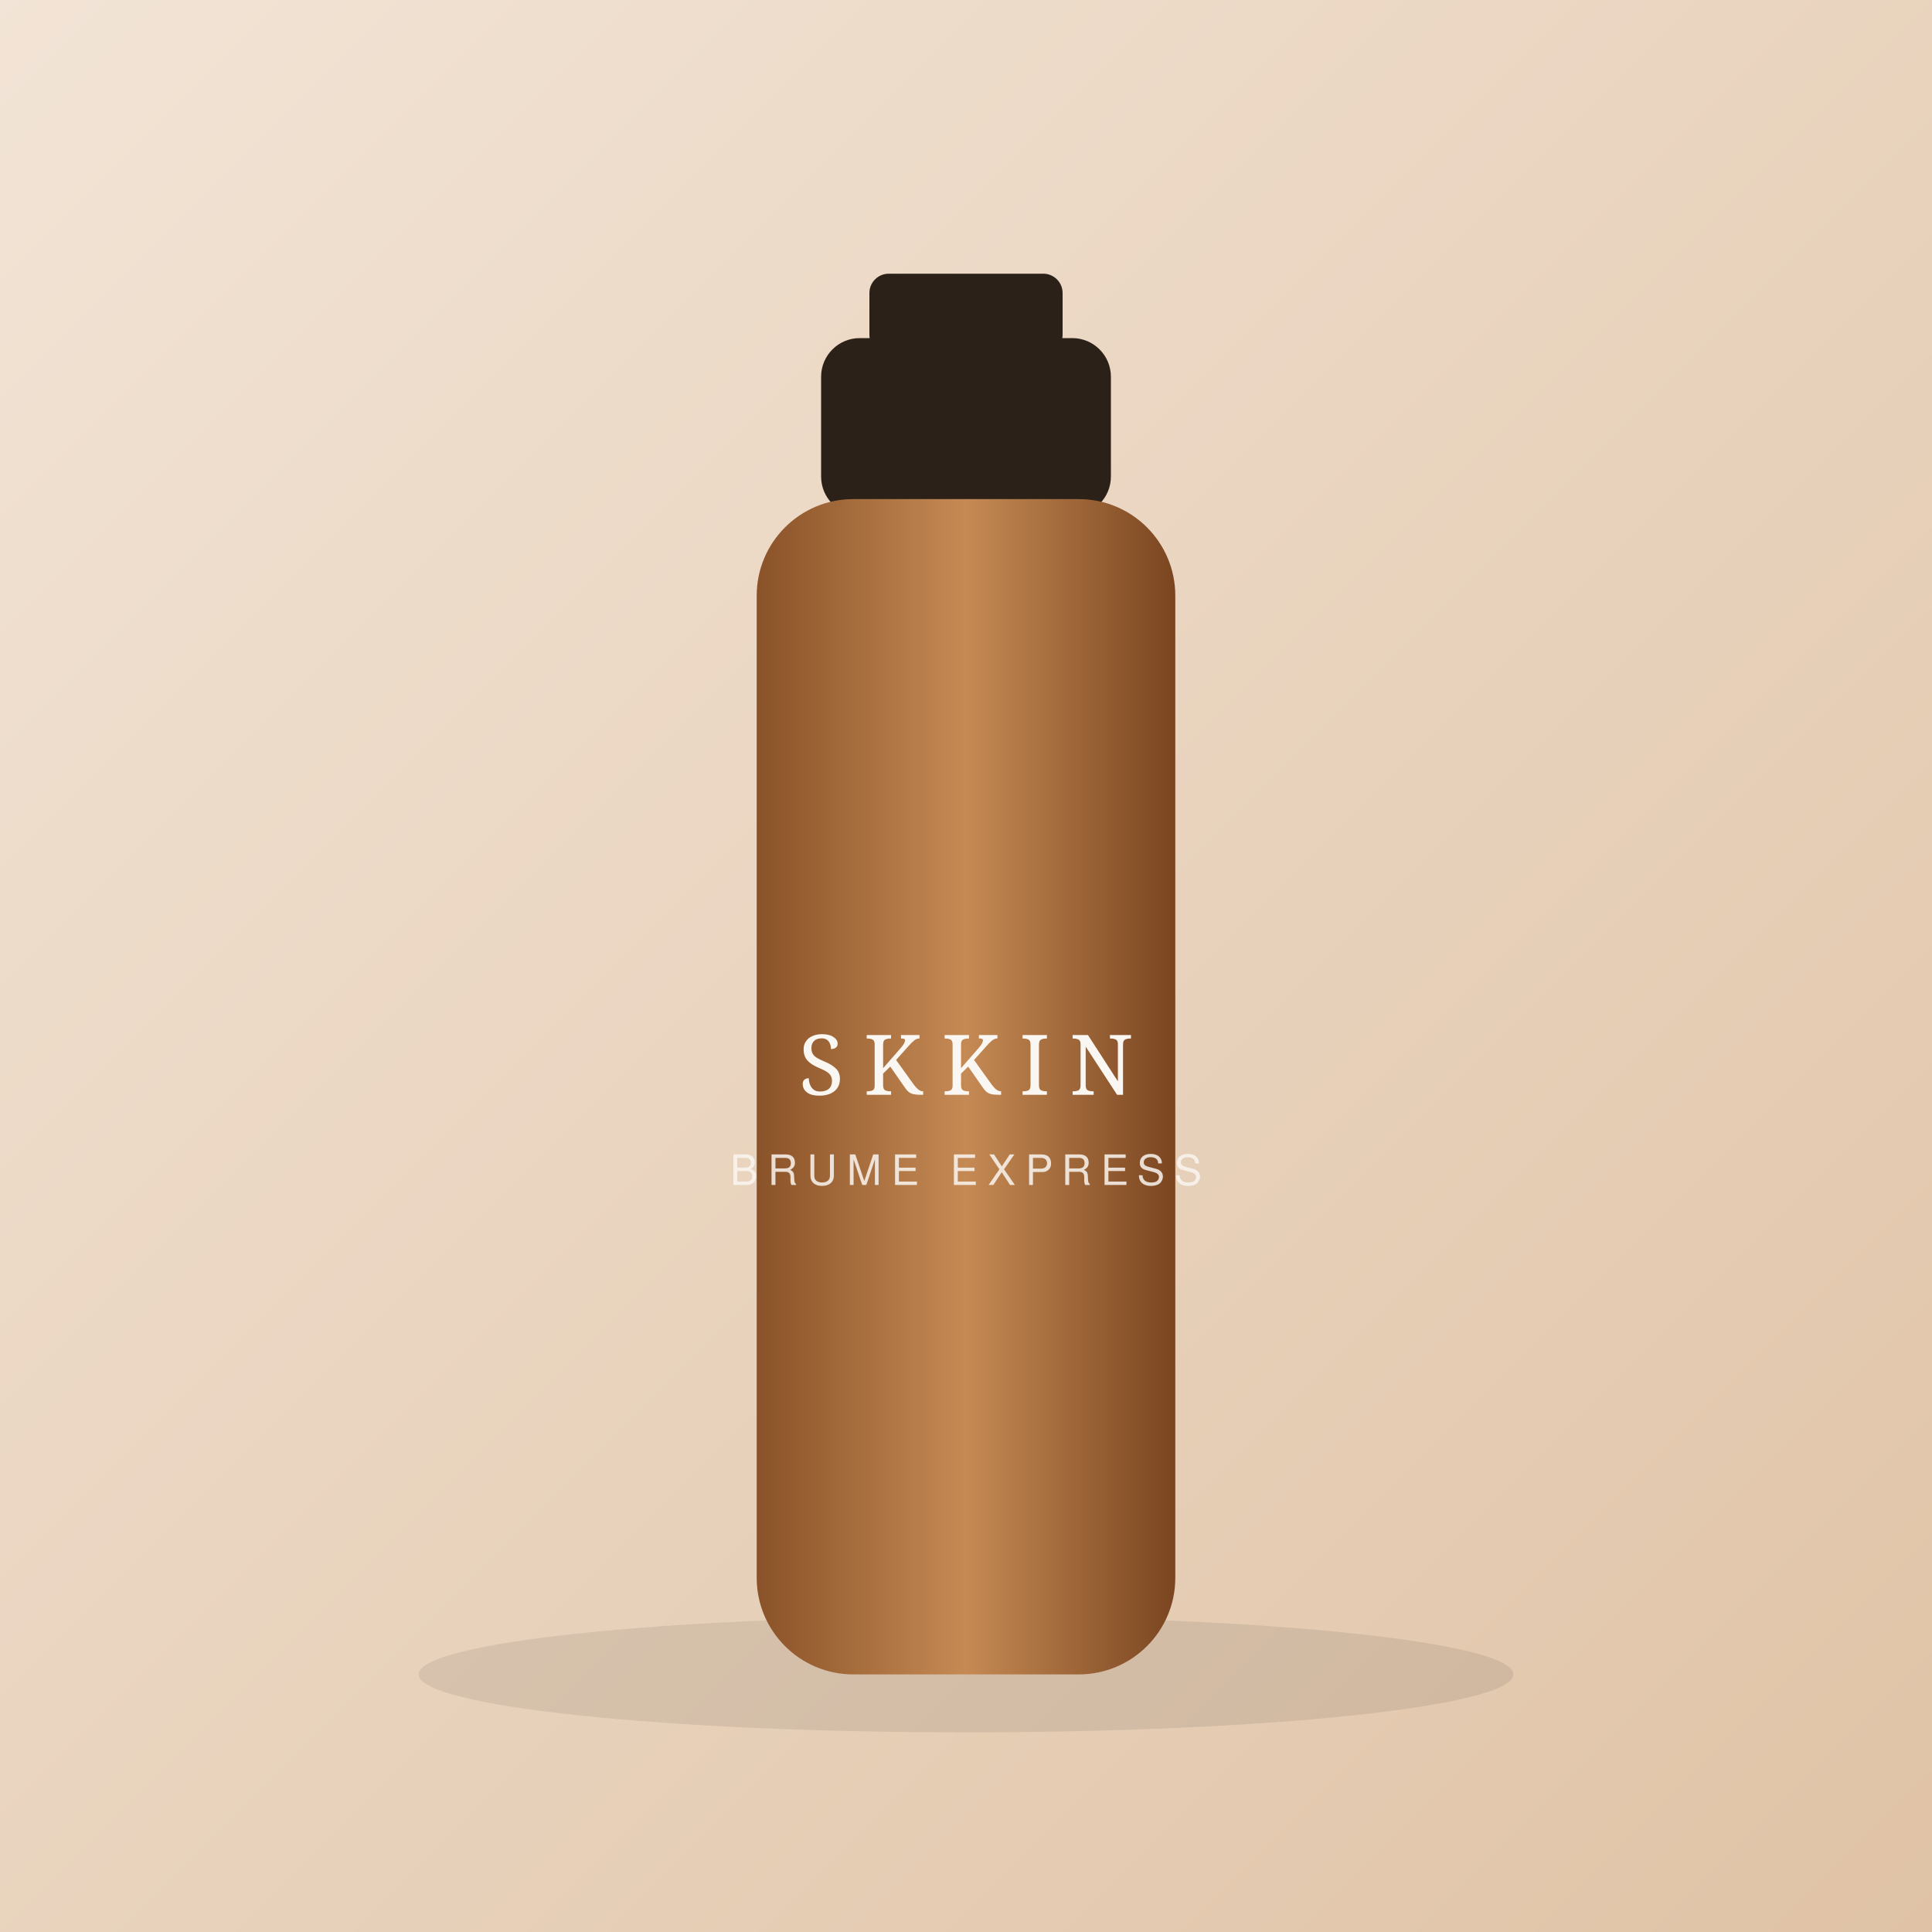
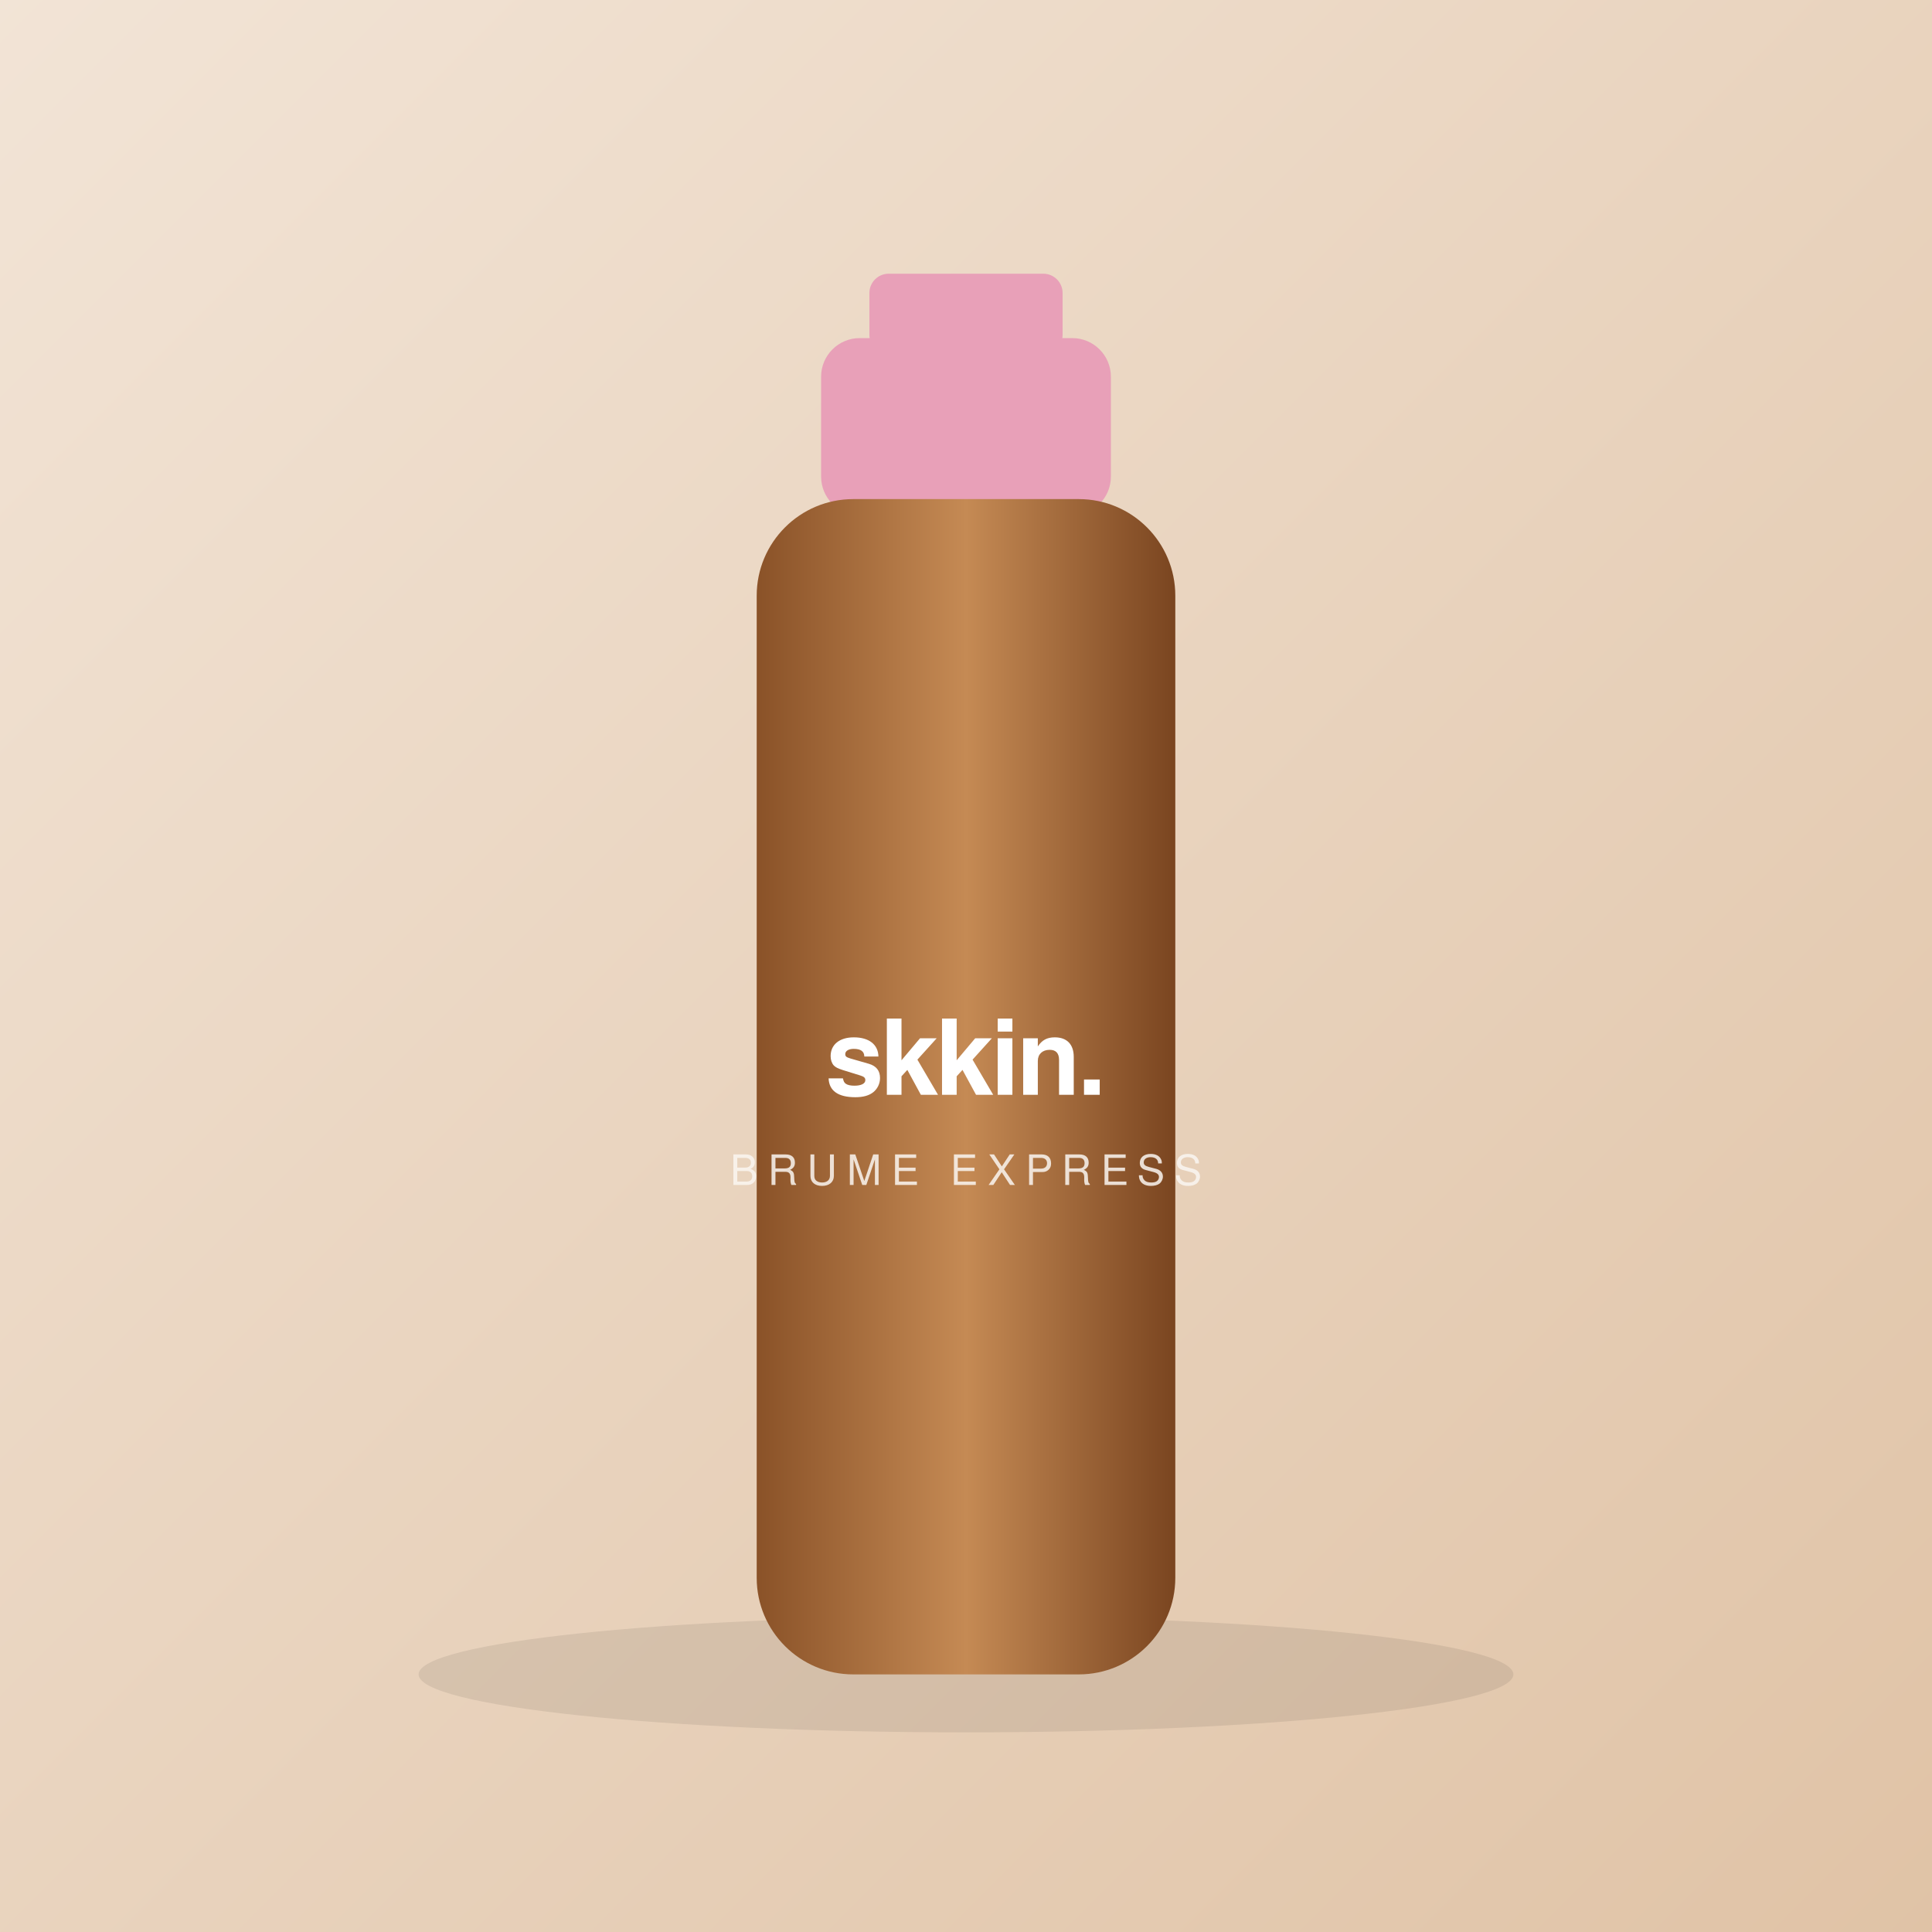
<svg xmlns="http://www.w3.org/2000/svg" viewBox="0 0 600 600">
  <defs>
    <linearGradient id="bg" x1="0" y1="0" x2="1" y2="1">
      <stop offset="0" stop-color="#f2e4d6" />
      <stop offset="1" stop-color="#e0c3a6" />
    </linearGradient>
    <linearGradient id="pk" x1="0" y1="0" x2="1" y2="0">
      <stop offset="0" stop-color="#8a5228" />
      <stop offset=".5" stop-color="#c58a54" />
      <stop offset="1" stop-color="#7a4520" />
    </linearGradient>
  </defs>
  <rect width="600" height="600" fill="url(#bg)" />
  <ellipse cx="300" cy="520" rx="170" ry="18" fill="#000" opacity=".08" />
-   <rect x="270" y="85" width="60" height="25" rx="6" fill="#2b2118" />
-   <rect x="255" y="105" width="90" height="55" rx="12" fill="#2b2118" />
+   <rect x="270" y="85" width="60" height="25" rx="6" fill="#e8a0b8" />
+   <rect x="255" y="105" width="90" height="55" rx="12" fill="#e8a0b8" />
  <rect x="235" y="155" width="130" height="365" rx="30" fill="url(#pk)" />
-   <text x="300" y="340" text-anchor="middle" font-family="Georgia, serif" font-size="26" letter-spacing="6" fill="#faf6f1">SKKIN</text>
+   <text x="300" y="340" text-anchor="middle" font-family="Helvetica, Arial, sans-serif" font-weight="900" font-size="32.5" letter-spacing="-1" fill="#fff">skkin.</text>
  <text x="300" y="368" text-anchor="middle" font-family="Helvetica, Arial, sans-serif" font-size="13" letter-spacing="3" fill="#faf6f1" opacity=".85">BRUME EXPRESS</text>
</svg>
